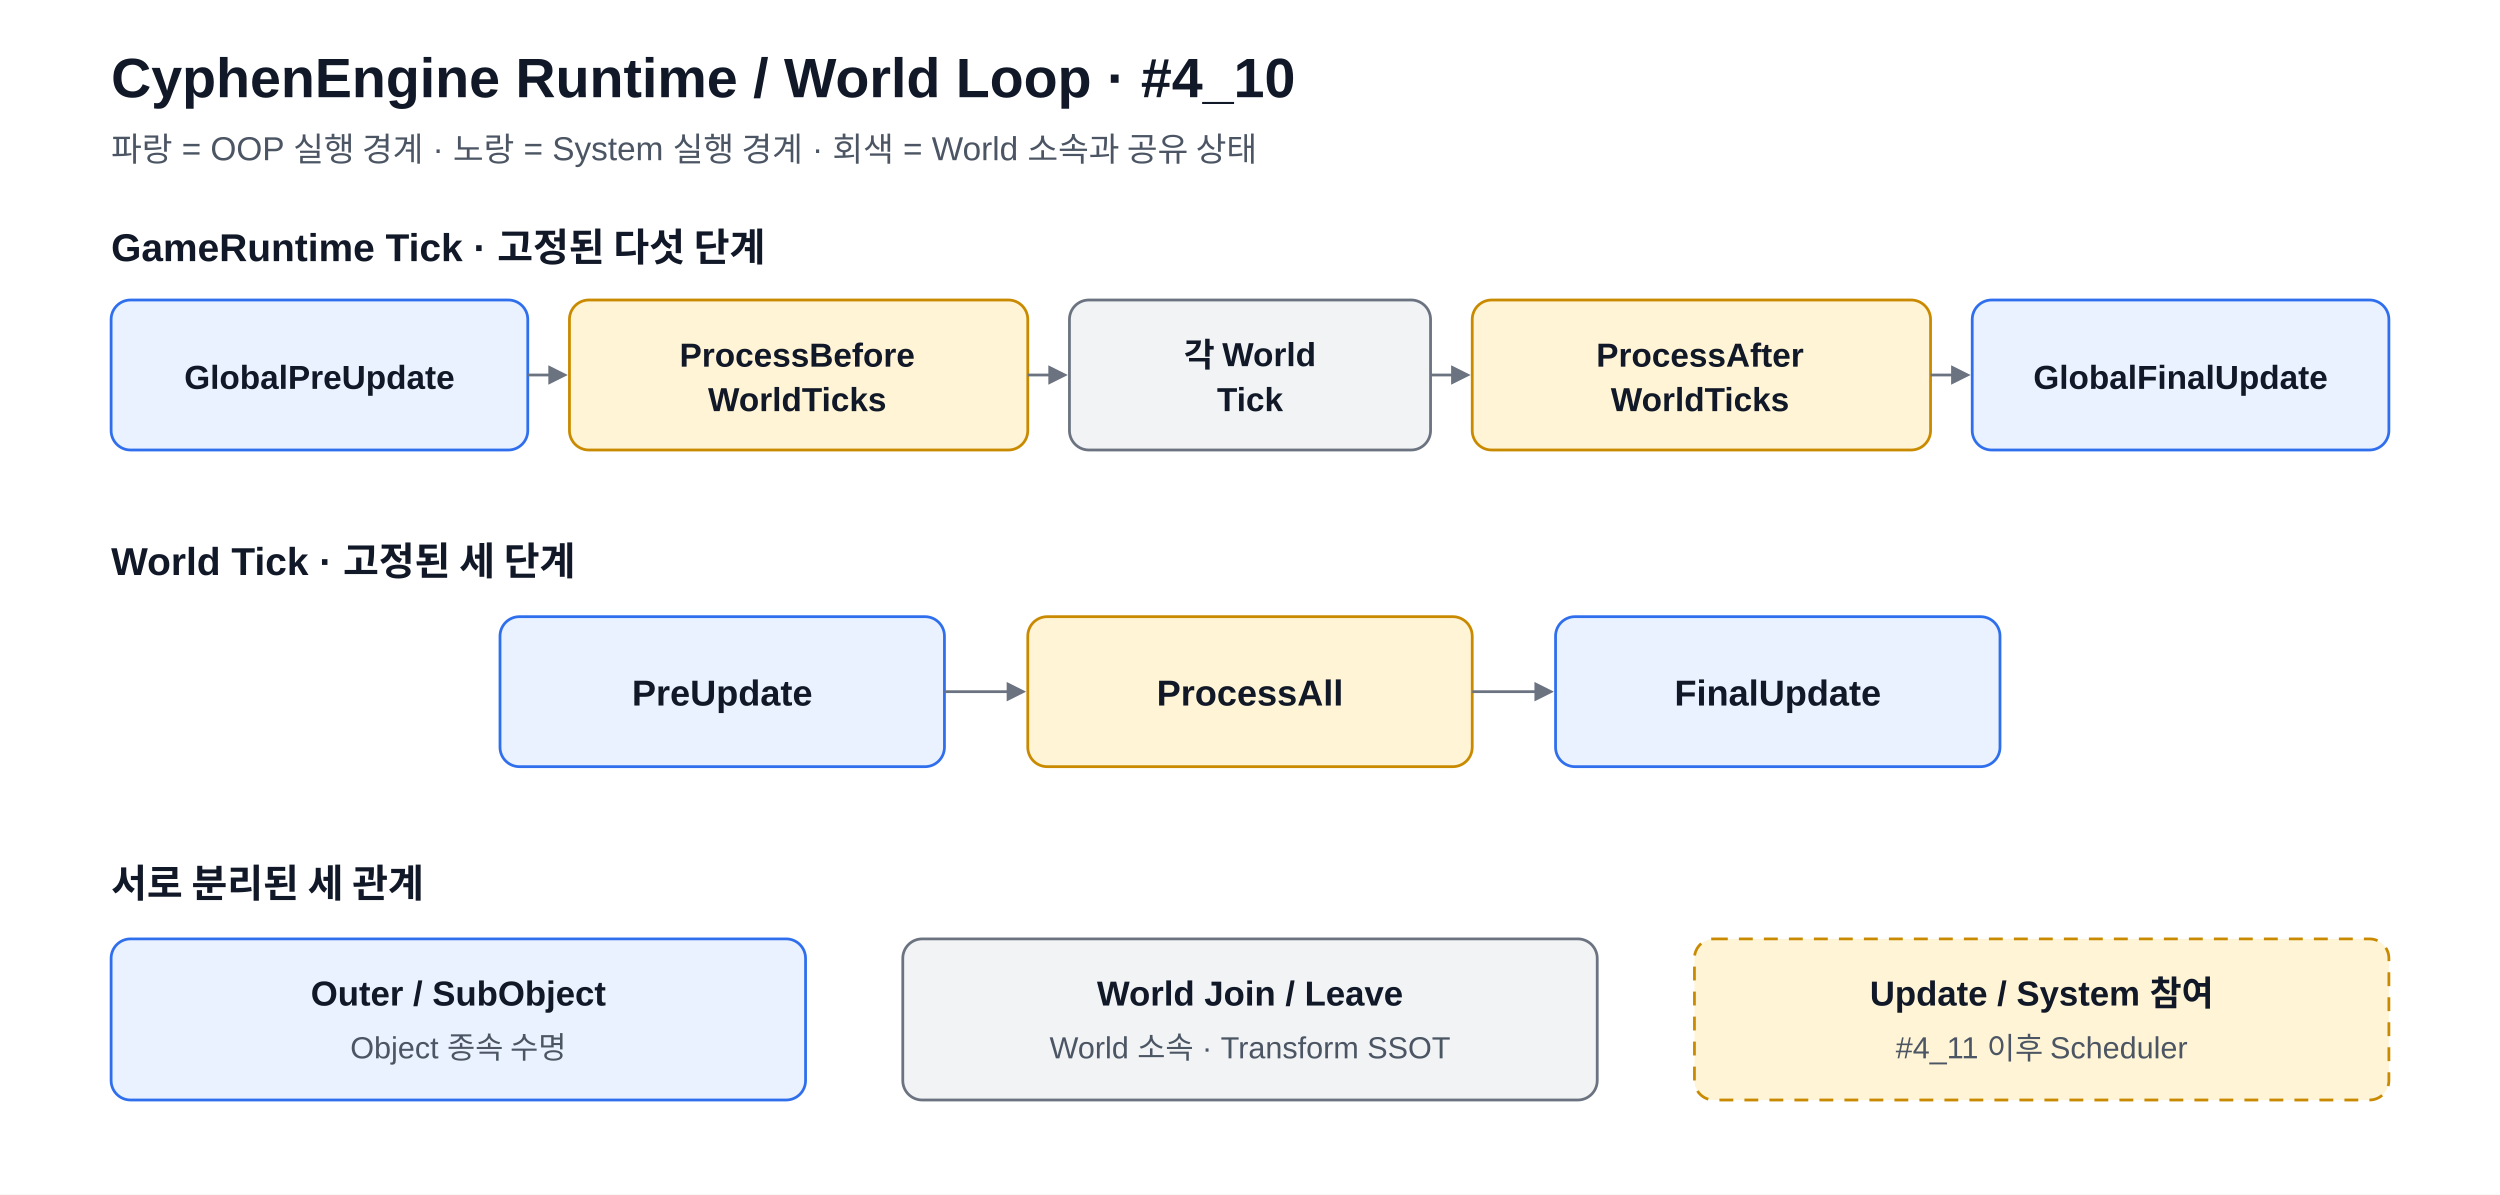
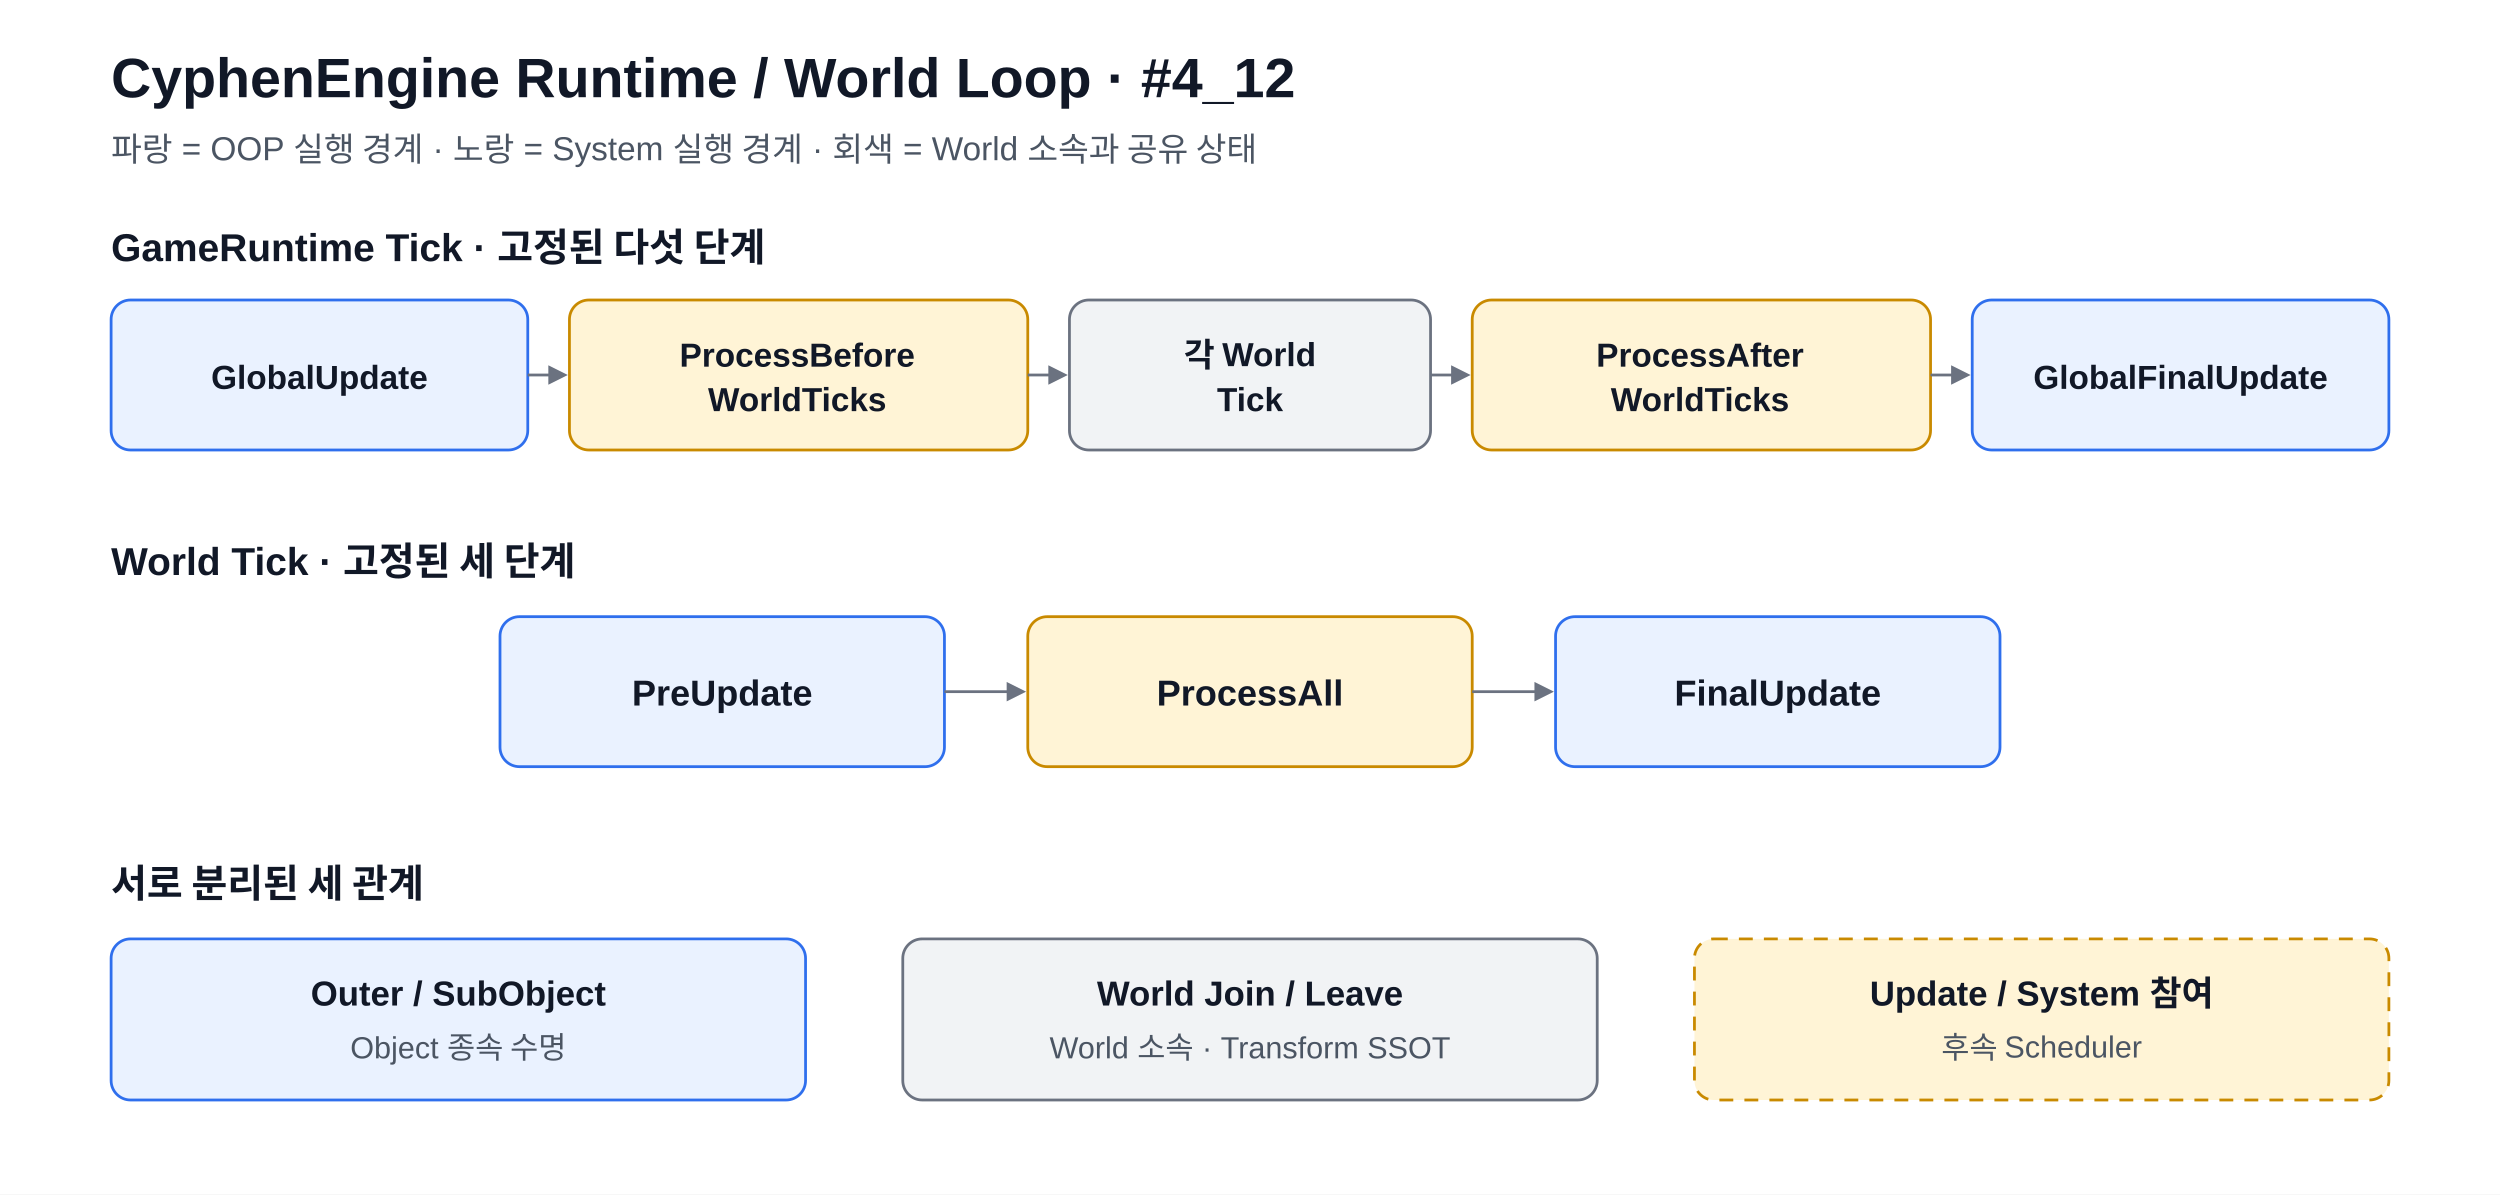
<svg xmlns="http://www.w3.org/2000/svg" viewBox="0 0 900 430" font-family="Segoe UI, Malgun Gothic, Arial, sans-serif">
  <defs>
    <marker id="arrow" viewBox="0 0 10 10" refX="8" refY="5" markerWidth="7" markerHeight="7" orient="auto-start-reverse">
      <path d="M0 0 L10 5 L0 10 z" fill="#6b7280" />
    </marker>
  </defs>
  <rect x="0" y="0" width="900" height="430" fill="#ffffff" />
-   <text x="40" y="35" font-size="20" font-weight="700" fill="#111827">CyphenEngine Runtime / World Loop · #4_10</text>
+   <text x="40" y="35" font-size="20" font-weight="700" fill="#111827">CyphenEngine Runtime / World Loop · #4_12</text>
  <text x="40" y="58" font-size="12" fill="#4b5563">파랑 = OOP 실행 경계 · 노랑 = System 실행 경계 · 회색 = World 소속과 공유 상태</text>
  <text x="40" y="94" font-size="14" font-weight="700" fill="#111827">GameRuntime Tick · 고정된 다섯 단계</text>
  <rect x="40" y="108" width="150" height="54" rx="7" fill="#eaf2ff" stroke="#2f6fed" />
-   <text x="115" y="140" font-size="12" font-weight="600" fill="#111827" text-anchor="middle">GlobalPreUpdate</text>
+   <text x="115" y="140" font-size="12" font-weight="600" fill="#111827" text-anchor="middle">GlobalUpdate</text>
  <rect x="205" y="108" width="165" height="54" rx="7" fill="#fff4d6" stroke="#c98a00" />
  <text x="287" y="132" font-size="12" font-weight="600" fill="#111827" text-anchor="middle">ProcessBefore</text>
  <text x="287" y="148" font-size="12" font-weight="600" fill="#111827" text-anchor="middle">WorldTicks</text>
  <rect x="385" y="108" width="130" height="54" rx="7" fill="#f1f3f5" stroke="#6b7280" />
  <text x="450" y="132" font-size="12" font-weight="600" fill="#111827" text-anchor="middle">각 World</text>
  <text x="450" y="148" font-size="12" font-weight="600" fill="#111827" text-anchor="middle">Tick</text>
  <rect x="530" y="108" width="165" height="54" rx="7" fill="#fff4d6" stroke="#c98a00" />
  <text x="612" y="132" font-size="12" font-weight="600" fill="#111827" text-anchor="middle">ProcessAfter</text>
  <text x="612" y="148" font-size="12" font-weight="600" fill="#111827" text-anchor="middle">WorldTicks</text>
  <rect x="710" y="108" width="150" height="54" rx="7" fill="#eaf2ff" stroke="#2f6fed" />
  <text x="785" y="140" font-size="12" font-weight="600" fill="#111827" text-anchor="middle">GlobalFinalUpdate</text>
  <line x1="190" y1="135" x2="203" y2="135" stroke="#6b7280" marker-end="url(#arrow)" />
  <line x1="370" y1="135" x2="383" y2="135" stroke="#6b7280" marker-end="url(#arrow)" />
  <line x1="515" y1="135" x2="528" y2="135" stroke="#6b7280" marker-end="url(#arrow)" />
  <line x1="695" y1="135" x2="708" y2="135" stroke="#6b7280" marker-end="url(#arrow)" />
  <text x="40" y="207" font-size="14" font-weight="700" fill="#111827">World Tick · 고정된 세 단계</text>
  <rect x="180" y="222" width="160" height="54" rx="7" fill="#eaf2ff" stroke="#2f6fed" />
  <text x="260" y="254" font-size="13" font-weight="600" fill="#111827" text-anchor="middle">PreUpdate</text>
  <rect x="370" y="222" width="160" height="54" rx="7" fill="#fff4d6" stroke="#c98a00" />
  <text x="450" y="254" font-size="13" font-weight="600" fill="#111827" text-anchor="middle">ProcessAll</text>
  <rect x="560" y="222" width="160" height="54" rx="7" fill="#eaf2ff" stroke="#2f6fed" />
  <text x="640" y="254" font-size="13" font-weight="600" fill="#111827" text-anchor="middle">FinalUpdate</text>
  <line x1="340" y1="249" x2="368" y2="249" stroke="#6b7280" marker-end="url(#arrow)" />
  <line x1="530" y1="249" x2="558" y2="249" stroke="#6b7280" marker-end="url(#arrow)" />
  <text x="40" y="323" font-size="14" font-weight="700" fill="#111827">서로 분리된 세 관계</text>
  <rect x="40" y="338" width="250" height="58" rx="7" fill="#eaf2ff" stroke="#2f6fed" />
  <text x="165" y="362" font-size="12.5" font-weight="600" fill="#111827" text-anchor="middle">Outer / SubObject</text>
  <text x="165" y="381" font-size="11" fill="#4b5563" text-anchor="middle">Object 종속 수명</text>
  <rect x="325" y="338" width="250" height="58" rx="7" fill="#f1f3f5" stroke="#6b7280" />
  <text x="450" y="362" font-size="12.5" font-weight="600" fill="#111827" text-anchor="middle">World Join / Leave</text>
  <text x="450" y="381" font-size="11" fill="#4b5563" text-anchor="middle">World 소속 · Transform SSOT</text>
  <rect x="610" y="338" width="250" height="58" rx="7" fill="#fff4d6" stroke="#c98a00" stroke-dasharray="5 4" />
  <text x="735" y="362" font-size="12.5" font-weight="600" fill="#111827" text-anchor="middle">Update / System 참여</text>
-   <text x="735" y="381" font-size="11" fill="#4b5563" text-anchor="middle">#4_11 이후 Scheduler</text>
+   <text x="735" y="381" font-size="11" fill="#4b5563" text-anchor="middle">후속 Scheduler</text>
</svg>
